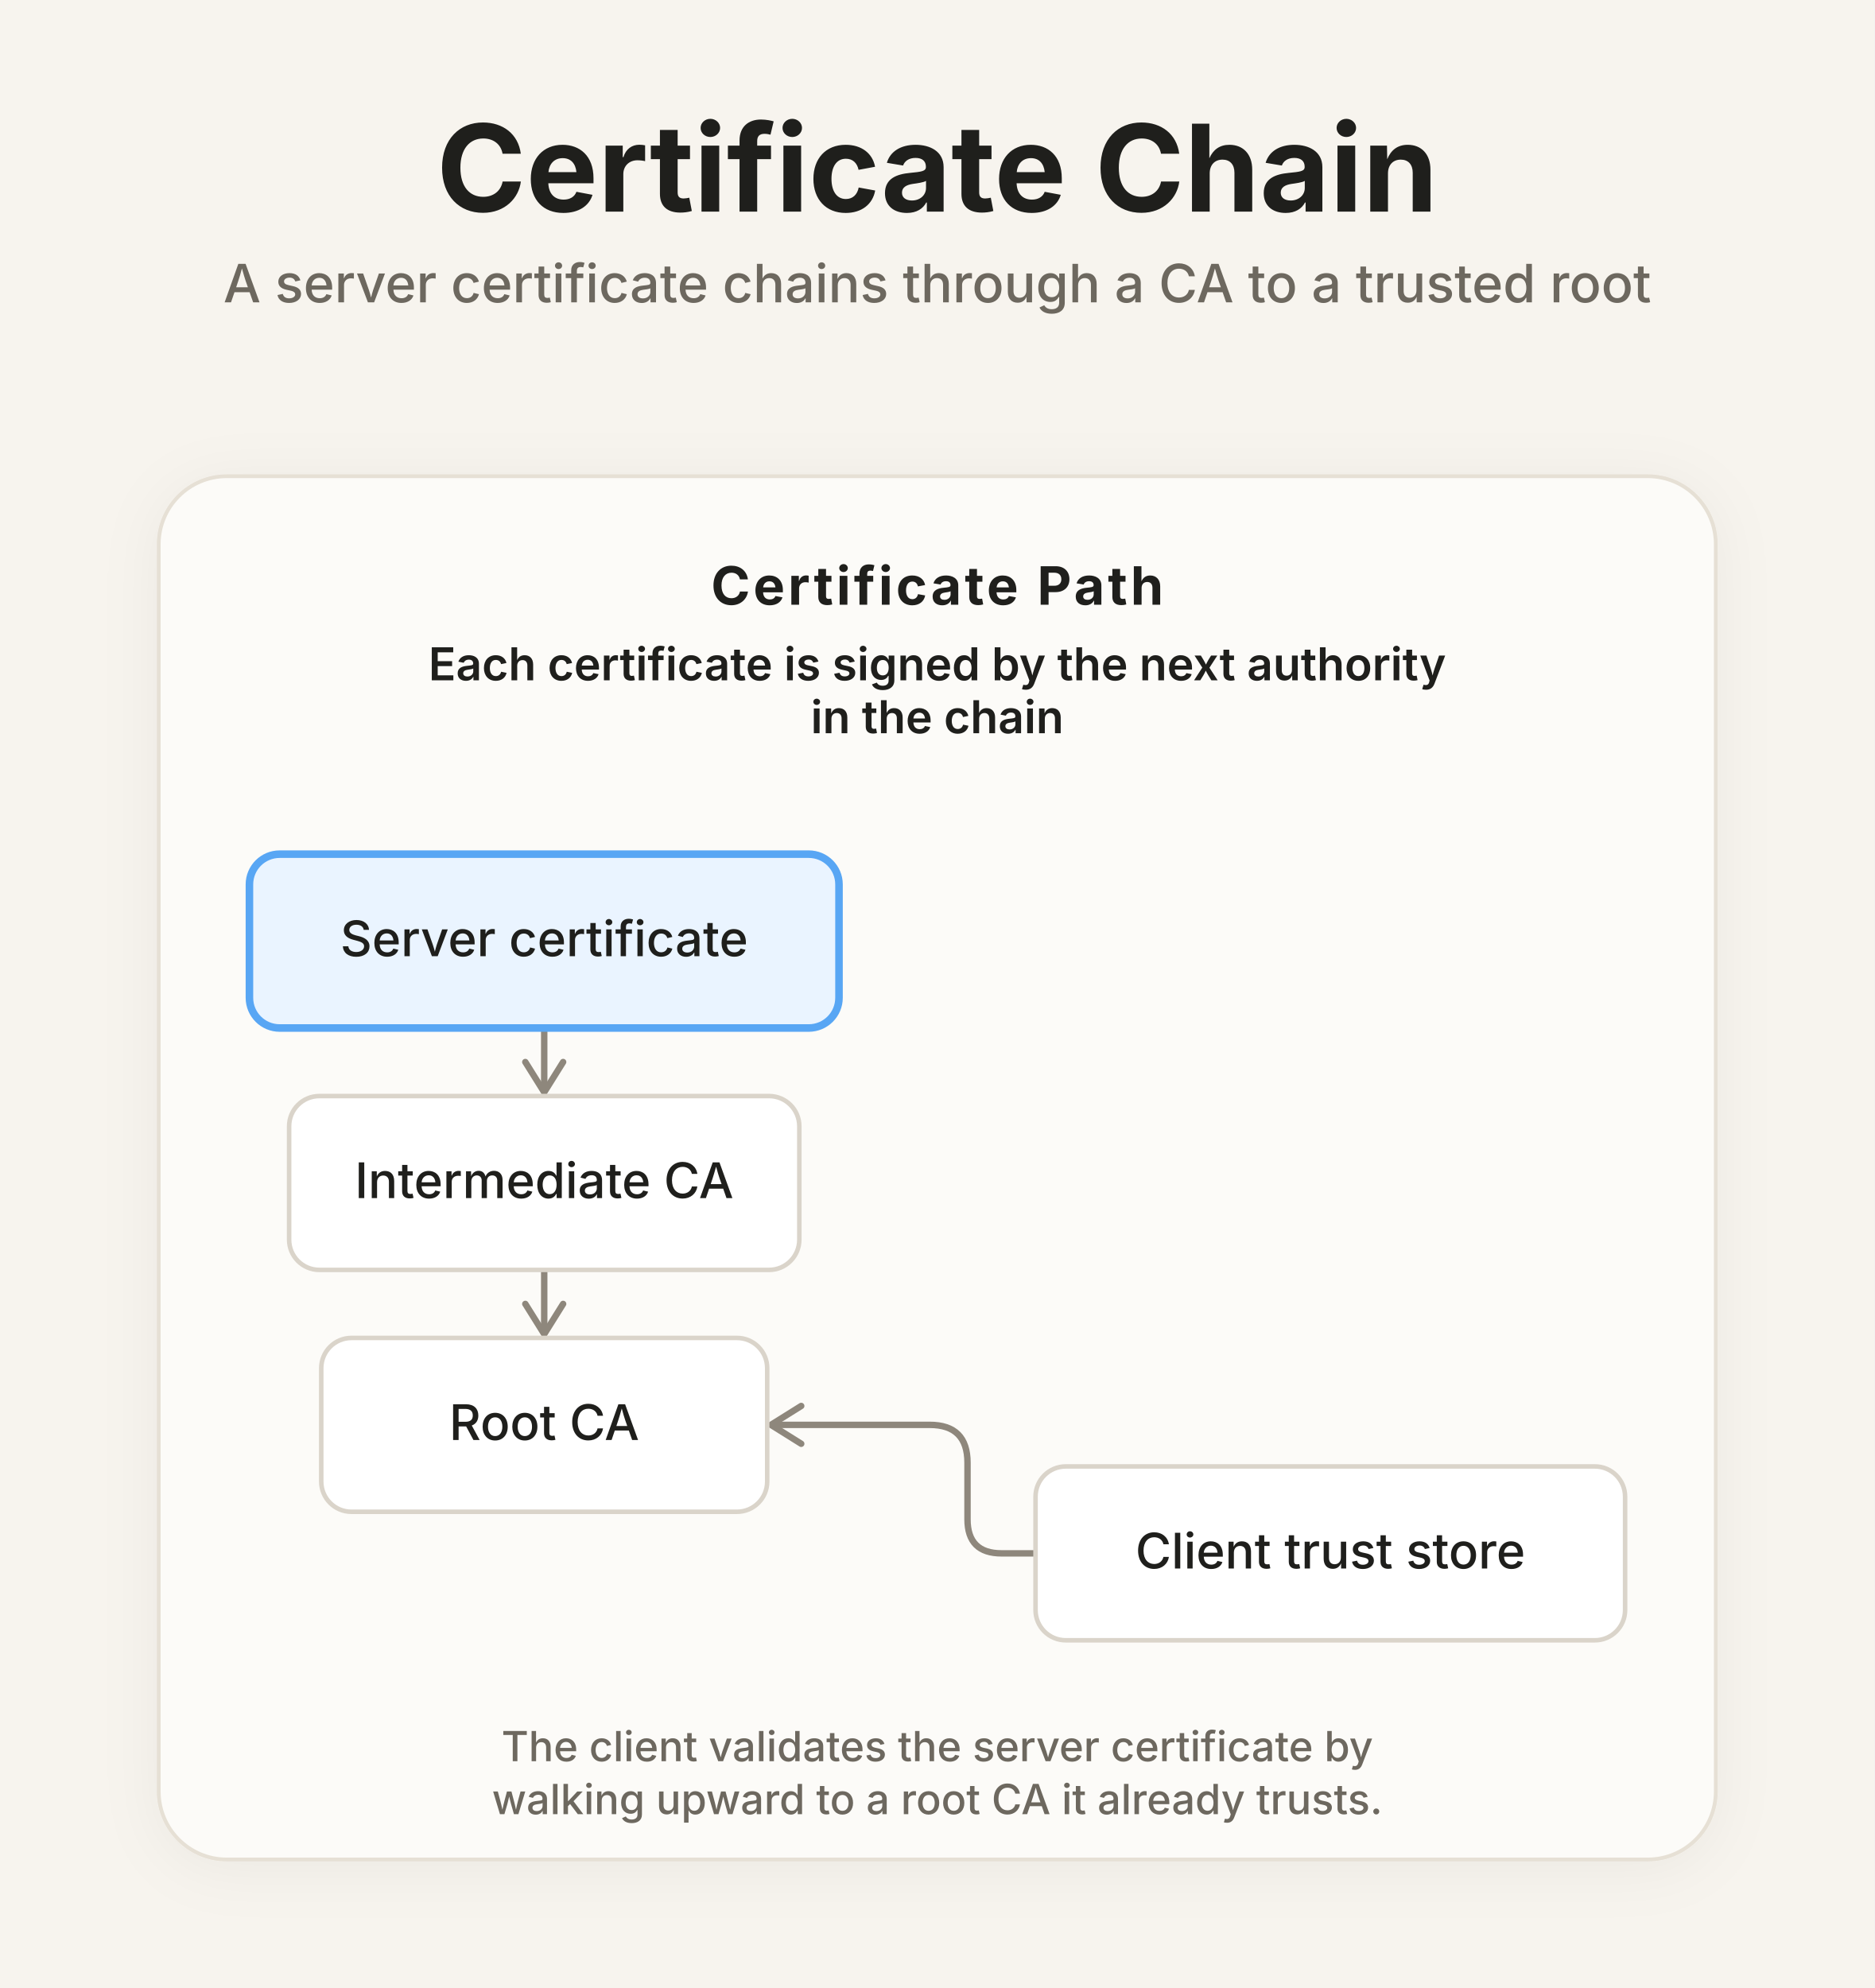
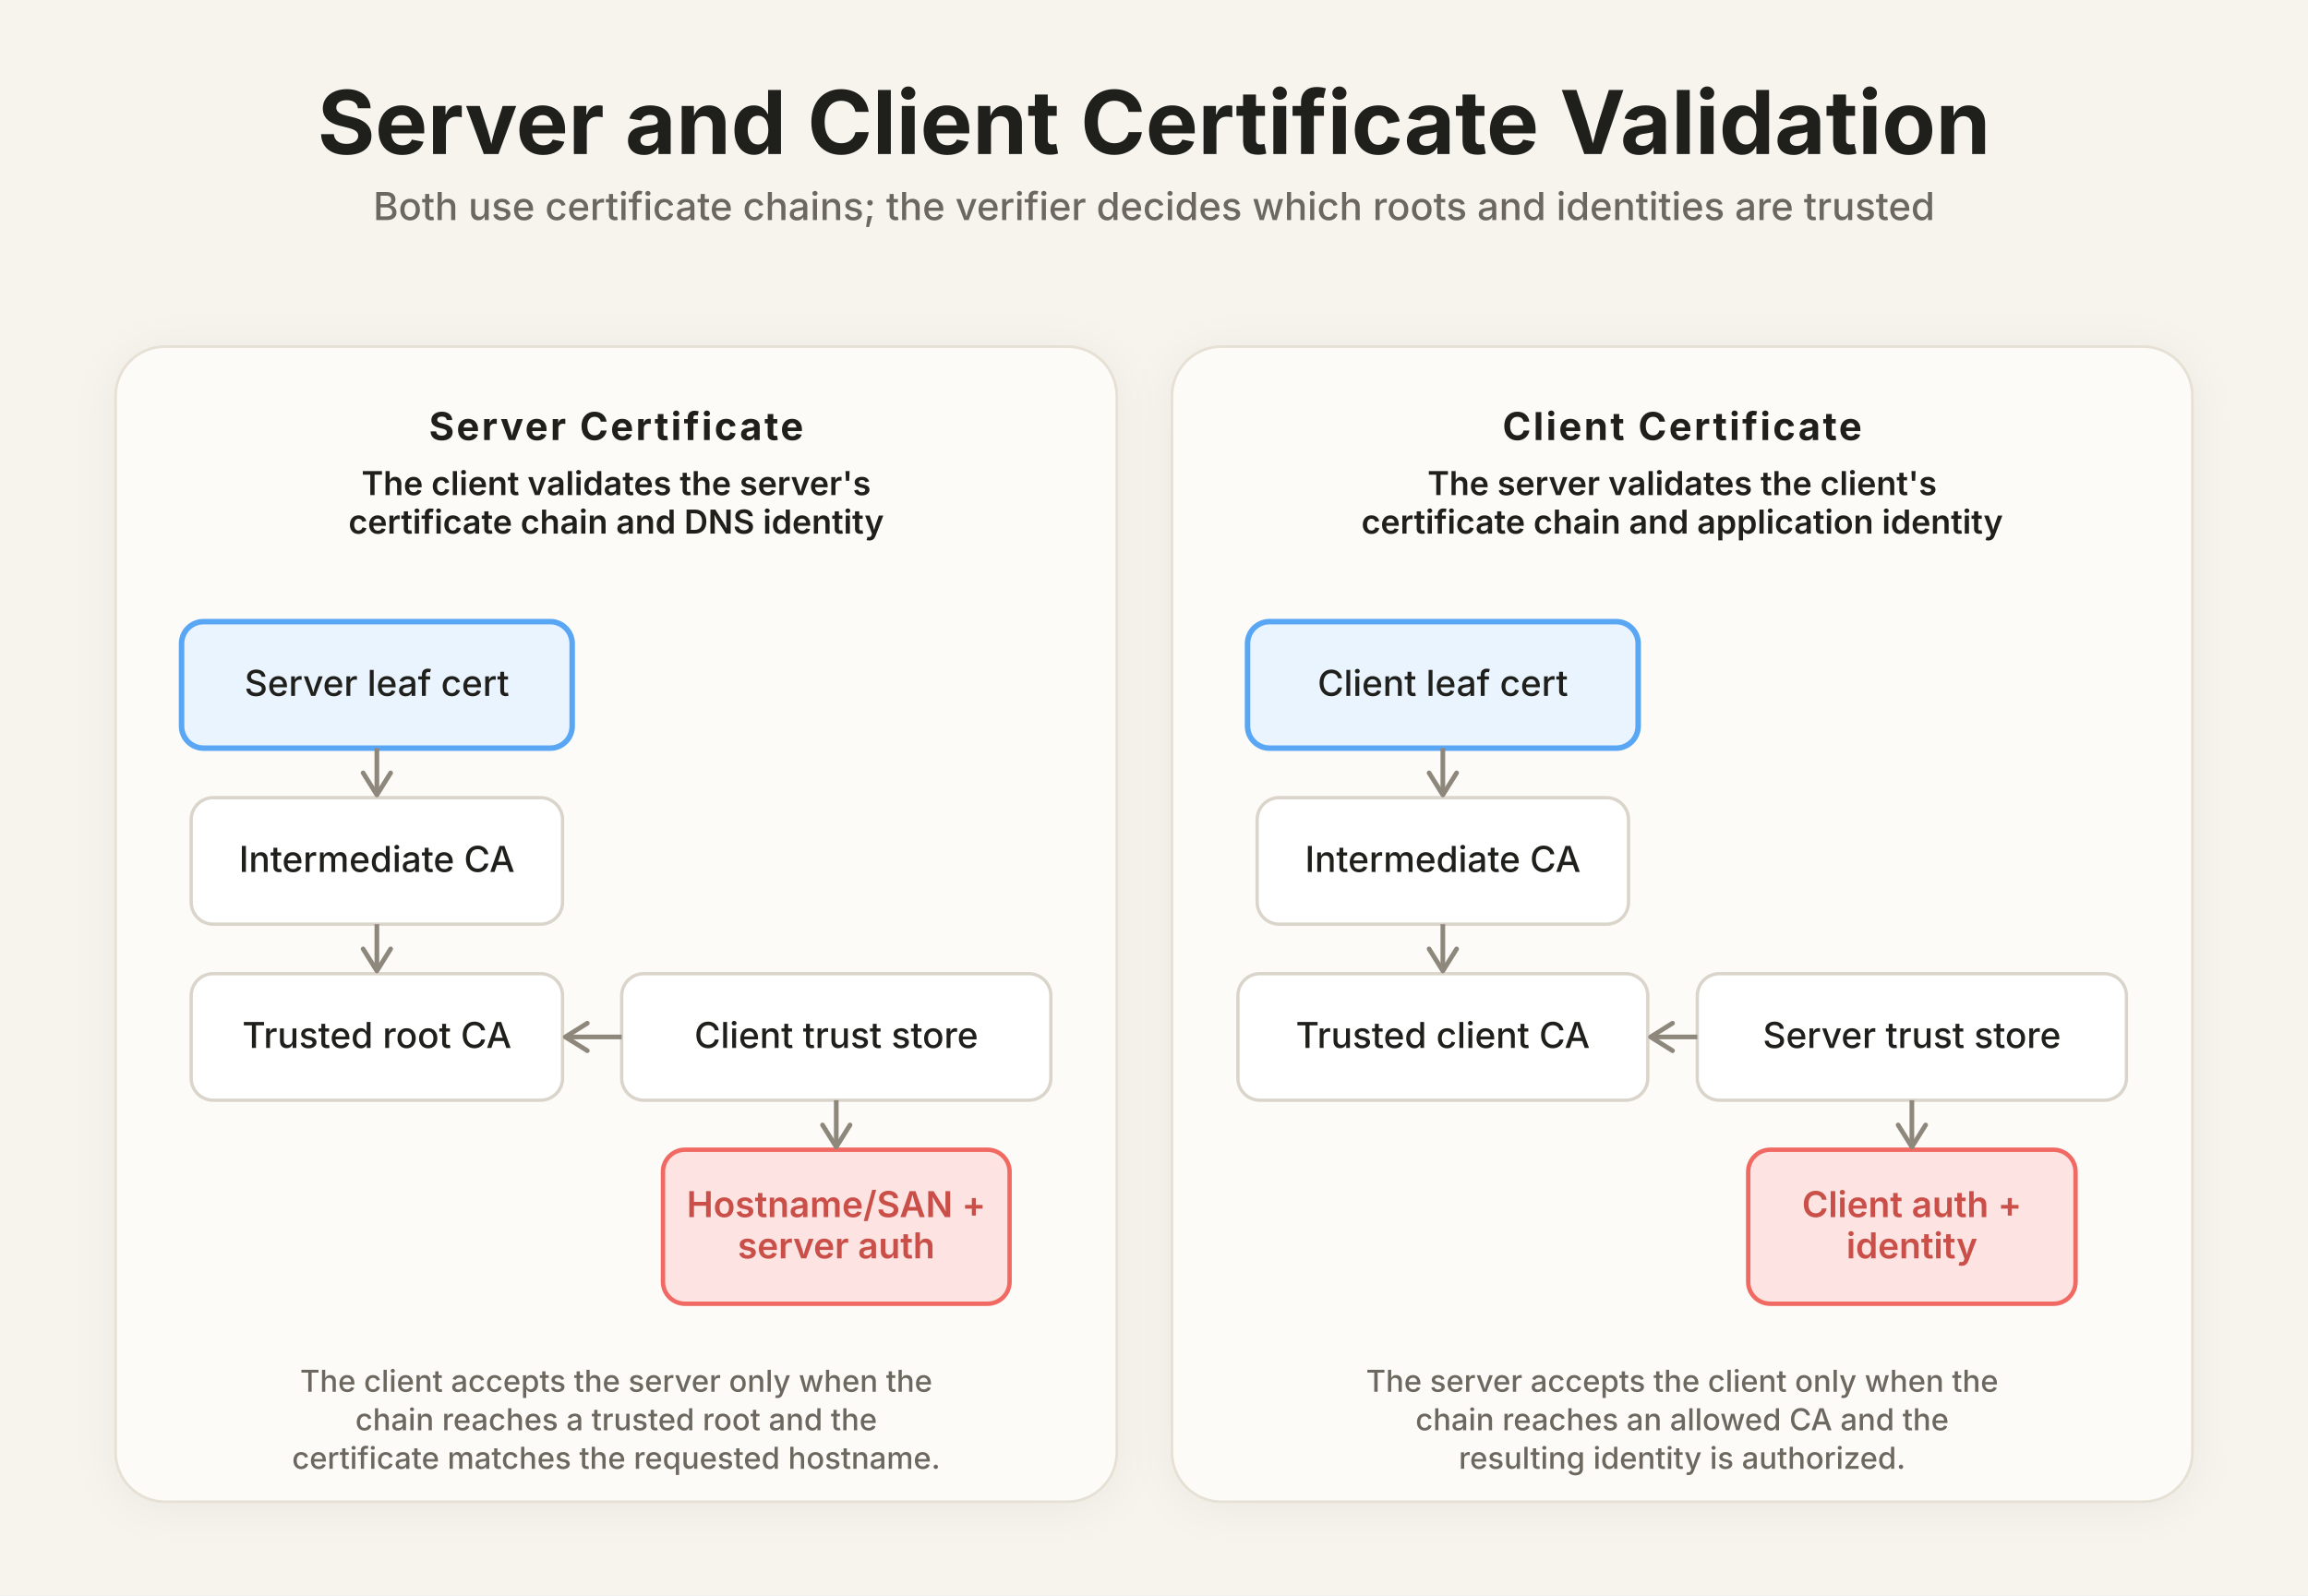
- <svg xmlns="http://www.w3.org/2000/svg" width="496" height="526" viewBox="0 0 496 526" role="img" aria-label="Certificate Chain">
+ <svg xmlns="http://www.w3.org/2000/svg" width="839" height="580" viewBox="0 0 839 580" role="img" aria-label="Server and Client Certificate Validation">
  <defs>
    <filter id="panelShadow" x="-10%" y="-10%" width="120%" height="140%">
      <feDropShadow dx="0" dy="2" stdDeviation="8" flood-color="rgba(0,0,0,0.05)" />
    </filter>
    <marker id="arrow" viewBox="0 0 11 12" markerWidth="11" markerHeight="12" refX="9.5" refY="6" orient="auto" markerUnits="userSpaceOnUse" overflow="visible">
      <path d="M 1.5 1.0 L 9.5 6 L 1.5 11.0" fill="none" stroke="#8E877C" stroke-width="1.7" stroke-linecap="round" stroke-linejoin="round" />
    </marker>
  </defs>
-   <rect width="496" height="526" fill="#F7F4EE" />
-   <text x="248.0" y="56" text-anchor="middle" font-family="Inter, ui-sans-serif, system-ui, sans-serif" font-size="32" font-weight="700" fill="#1F1F1C">Certificate Chain</text>
-   <text x="248.0" y="80" text-anchor="middle" font-family="Inter, ui-sans-serif, system-ui, sans-serif" font-size="14" font-weight="500" fill="#6D685F">A server certificate chains through a CA to a trusted root</text>
-   <rect x="42.0" y="126.0" width="412.0" height="366.0" rx="18" fill="#FCFBF8" stroke="#E6E0D5" filter="url(#panelShadow)" />
-   <text x="248.0" y="160.0" text-anchor="middle" font-family="Inter, ui-sans-serif, system-ui, sans-serif" font-size="14" font-weight="700" letter-spacing="0.06em" fill="#1F1F1C">Certificate Path</text>
-   <text x="248.0" y="180.0" text-anchor="middle" font-family="Inter, ui-sans-serif, system-ui, sans-serif" font-size="12" font-weight="600" fill="#1F1F1C">Each certificate is signed by the next authority</text>
-   <text x="248.0" y="194.0" text-anchor="middle" font-family="Inter, ui-sans-serif, system-ui, sans-serif" font-size="12" font-weight="600" fill="#1F1F1C">in the chain</text>
-   <text x="248.0" y="466.0" text-anchor="middle" font-family="Inter, ui-sans-serif, system-ui, sans-serif" font-size="11" font-weight="500" fill="#6D685F">The client validates the server certificate by</text>
-   <text x="248.0" y="480.0" text-anchor="middle" font-family="Inter, ui-sans-serif, system-ui, sans-serif" font-size="11" font-weight="500" fill="#6D685F">walking upward to a root CA it already trusts.</text>
-   <path d="M 144.0 272.0 L 144.0 289.0" fill="none" stroke="#8E877C" stroke-width="1.7" marker-end="url(#arrow)" />
-   <path d="M 144.0 336.0 L 144.0 353.0" fill="none" stroke="#8E877C" stroke-width="1.7" marker-end="url(#arrow)" />
-   <path d="M 274.0 411.0 L 265.0 411.0 Q 256.0 411.0 256.0 402.0 L 256.0 387.0 Q 256.0 377.0 246.0 377.0 L 204.0 377.0" fill="none" stroke="#8E877C" stroke-width="1.7" marker-end="url(#arrow)" />
-   <rect x="66.0" y="226.0" width="156.0" height="46.0" rx="8" fill="#EAF4FF" stroke="#58A6F4" stroke-width="2" />
-   <text x="144.0" y="253.0" text-anchor="middle" font-family="Inter, ui-sans-serif, system-ui, sans-serif" font-size="13" font-weight="500" fill="#1F1F1C">Server certificate</text>
-   <rect x="76.5" y="290.0" width="135.0" height="46.0" rx="8" fill="#FFFFFF" stroke="#DAD4CA" stroke-width="1.2" />
-   <text x="144.0" y="317.0" text-anchor="middle" font-family="Inter, ui-sans-serif, system-ui, sans-serif" font-size="13" font-weight="500" fill="#1F1F1C">Intermediate CA</text>
-   <rect x="85.0" y="354.0" width="118.0" height="46.0" rx="8" fill="#FFFFFF" stroke="#DAD4CA" stroke-width="1.2" />
-   <text x="144.0" y="381.0" text-anchor="middle" font-family="Inter, ui-sans-serif, system-ui, sans-serif" font-size="13" font-weight="500" fill="#1F1F1C">Root CA</text>
-   <rect x="274.0" y="388.0" width="156.0" height="46.0" rx="8" fill="#FFFFFF" stroke="#DAD4CA" stroke-width="1.2" />
-   <text x="352.0" y="415.0" text-anchor="middle" font-family="Inter, ui-sans-serif, system-ui, sans-serif" font-size="13" font-weight="500" fill="#1F1F1C">Client trust store</text>
+   <rect width="839" height="580" fill="#F7F4EE" />
+   <text x="419.5" y="56" text-anchor="middle" font-family="Inter, ui-sans-serif, system-ui, sans-serif" font-size="32" font-weight="700" fill="#1F1F1C">Server and Client Certificate Validation</text>
+   <text x="419.5" y="80" text-anchor="middle" font-family="Inter, ui-sans-serif, system-ui, sans-serif" font-size="14" font-weight="500" fill="#6D685F">Both use certificate chains; the verifier decides which roots and identities are trusted</text>
+   <rect x="42.0" y="126.0" width="364.0" height="420.0" rx="18" fill="#FCFBF8" stroke="#E6E0D5" filter="url(#panelShadow)" />
+   <text x="224.0" y="160.0" text-anchor="middle" font-family="Inter, ui-sans-serif, system-ui, sans-serif" font-size="14" font-weight="700" letter-spacing="0.06em" fill="#1F1F1C">Server Certificate</text>
+   <text x="224.0" y="180.0" text-anchor="middle" font-family="Inter, ui-sans-serif, system-ui, sans-serif" font-size="12" font-weight="600" fill="#1F1F1C">The client validates the server's</text>
+   <text x="224.0" y="194.0" text-anchor="middle" font-family="Inter, ui-sans-serif, system-ui, sans-serif" font-size="12" font-weight="600" fill="#1F1F1C">certificate chain and DNS identity</text>
+   <text x="224.0" y="506.0" text-anchor="middle" font-family="Inter, ui-sans-serif, system-ui, sans-serif" font-size="11" font-weight="500" fill="#6D685F">The client accepts the server only when the</text>
+   <text x="224.0" y="520.0" text-anchor="middle" font-family="Inter, ui-sans-serif, system-ui, sans-serif" font-size="11" font-weight="500" fill="#6D685F">chain reaches a trusted root and the</text>
+   <text x="224.0" y="534.0" text-anchor="middle" font-family="Inter, ui-sans-serif, system-ui, sans-serif" font-size="11" font-weight="500" fill="#6D685F">certificate matches the requested hostname.</text>
+   <rect x="426.0" y="126.0" width="371.0" height="420.0" rx="18" fill="#FCFBF8" stroke="#E6E0D5" filter="url(#panelShadow)" />
+   <text x="611.5" y="160.0" text-anchor="middle" font-family="Inter, ui-sans-serif, system-ui, sans-serif" font-size="14" font-weight="700" letter-spacing="0.06em" fill="#1F1F1C">Client Certificate</text>
+   <text x="611.5" y="180.0" text-anchor="middle" font-family="Inter, ui-sans-serif, system-ui, sans-serif" font-size="12" font-weight="600" fill="#1F1F1C">The server validates the client's</text>
+   <text x="611.5" y="194.0" text-anchor="middle" font-family="Inter, ui-sans-serif, system-ui, sans-serif" font-size="12" font-weight="600" fill="#1F1F1C">certificate chain and application identity</text>
+   <text x="611.5" y="506.0" text-anchor="middle" font-family="Inter, ui-sans-serif, system-ui, sans-serif" font-size="11" font-weight="500" fill="#6D685F">The server accepts the client only when the</text>
+   <text x="611.5" y="520.0" text-anchor="middle" font-family="Inter, ui-sans-serif, system-ui, sans-serif" font-size="11" font-weight="500" fill="#6D685F">chain reaches an allowed CA and the</text>
+   <text x="611.5" y="534.0" text-anchor="middle" font-family="Inter, ui-sans-serif, system-ui, sans-serif" font-size="11" font-weight="500" fill="#6D685F">resulting identity is authorized.</text>
+   <rect x="66.0" y="226.0" width="142.0" height="46.0" rx="8" fill="#EAF4FF" stroke="#58A6F4" stroke-width="2" />
+   <text x="137.0" y="253.0" text-anchor="middle" font-family="Inter, ui-sans-serif, system-ui, sans-serif" font-size="13" font-weight="500" fill="#1F1F1C">Server leaf cert</text>
+   <rect x="453.5" y="226.0" width="142.0" height="46.0" rx="8" fill="#EAF4FF" stroke="#58A6F4" stroke-width="2" />
+   <text x="524.5" y="253.0" text-anchor="middle" font-family="Inter, ui-sans-serif, system-ui, sans-serif" font-size="13" font-weight="500" fill="#1F1F1C">Client leaf cert</text>
+   <rect x="69.5" y="290.0" width="135.0" height="46.0" rx="8" fill="#FFFFFF" stroke="#DAD4CA" stroke-width="1.2" />
+   <text x="137.0" y="317.0" text-anchor="middle" font-family="Inter, ui-sans-serif, system-ui, sans-serif" font-size="13" font-weight="500" fill="#1F1F1C">Intermediate CA</text>
+   <rect x="457.0" y="290.0" width="135.0" height="46.0" rx="8" fill="#FFFFFF" stroke="#DAD4CA" stroke-width="1.2" />
+   <text x="524.5" y="317.0" text-anchor="middle" font-family="Inter, ui-sans-serif, system-ui, sans-serif" font-size="13" font-weight="500" fill="#1F1F1C">Intermediate CA</text>
+   <rect x="69.5" y="354.0" width="135.0" height="46.0" rx="8" fill="#FFFFFF" stroke="#DAD4CA" stroke-width="1.2" />
+   <text x="137.0" y="381.0" text-anchor="middle" font-family="Inter, ui-sans-serif, system-ui, sans-serif" font-size="13" font-weight="500" fill="#1F1F1C">Trusted root CA</text>
+   <rect x="226.0" y="354.0" width="156.0" height="46.0" rx="8" fill="#FFFFFF" stroke="#DAD4CA" stroke-width="1.2" />
+   <text x="304.0" y="381.0" text-anchor="middle" font-family="Inter, ui-sans-serif, system-ui, sans-serif" font-size="13" font-weight="500" fill="#1F1F1C">Client trust store</text>
+   <rect x="450.0" y="354.0" width="149.0" height="46.0" rx="8" fill="#FFFFFF" stroke="#DAD4CA" stroke-width="1.2" />
+   <text x="524.5" y="381.0" text-anchor="middle" font-family="Inter, ui-sans-serif, system-ui, sans-serif" font-size="13" font-weight="500" fill="#1F1F1C">Trusted client CA</text>
+   <rect x="617.0" y="354.0" width="156.0" height="46.0" rx="8" fill="#FFFFFF" stroke="#DAD4CA" stroke-width="1.2" />
+   <text x="695.0" y="381.0" text-anchor="middle" font-family="Inter, ui-sans-serif, system-ui, sans-serif" font-size="13" font-weight="500" fill="#1F1F1C">Server trust store</text>
+   <rect x="241.0" y="418.0" width="126.0" height="56.0" rx="8" fill="#FDE3E1" stroke="#F06A63" stroke-width="1.6" />
+   <text x="304.0" y="442.5" text-anchor="middle" font-family="Inter, ui-sans-serif, system-ui, sans-serif" font-size="13" font-weight="600" fill="#C94F48">Hostname/SAN +</text>
+   <text x="304.0" y="457.5" text-anchor="middle" font-family="Inter, ui-sans-serif, system-ui, sans-serif" font-size="13" font-weight="600" fill="#C94F48">server auth</text>
+   <rect x="635.5" y="418.0" width="119.0" height="56.0" rx="8" fill="#FDE3E1" stroke="#F06A63" stroke-width="1.6" />
+   <text x="695.0" y="442.5" text-anchor="middle" font-family="Inter, ui-sans-serif, system-ui, sans-serif" font-size="13" font-weight="600" fill="#C94F48">Client auth +</text>
+   <text x="695.0" y="457.5" text-anchor="middle" font-family="Inter, ui-sans-serif, system-ui, sans-serif" font-size="13" font-weight="600" fill="#C94F48">identity</text>
+   <path d="M 137.0 272.0 L 137.0 289.0" fill="none" stroke="#8E877C" stroke-width="1.7" marker-end="url(#arrow)" />
+   <path d="M 137.0 336.0 L 137.0 353.0" fill="none" stroke="#8E877C" stroke-width="1.7" marker-end="url(#arrow)" />
+   <path d="M 226.0 377.0 L 205.5 377.0" fill="none" stroke="#8E877C" stroke-width="1.7" marker-end="url(#arrow)" />
+   <path d="M 304.0 400.0 L 304.0 417.0" fill="none" stroke="#8E877C" stroke-width="1.7" marker-end="url(#arrow)" />
+   <path d="M 524.5 272.0 L 524.5 289.0" fill="none" stroke="#8E877C" stroke-width="1.7" marker-end="url(#arrow)" />
+   <path d="M 524.5 336.0 L 524.5 353.0" fill="none" stroke="#8E877C" stroke-width="1.7" marker-end="url(#arrow)" />
+   <path d="M 617.0 377.0 L 600.0 377.0" fill="none" stroke="#8E877C" stroke-width="1.7" marker-end="url(#arrow)" />
+   <path d="M 695.0 400.0 L 695.0 417.0" fill="none" stroke="#8E877C" stroke-width="1.7" marker-end="url(#arrow)" />
</svg>
